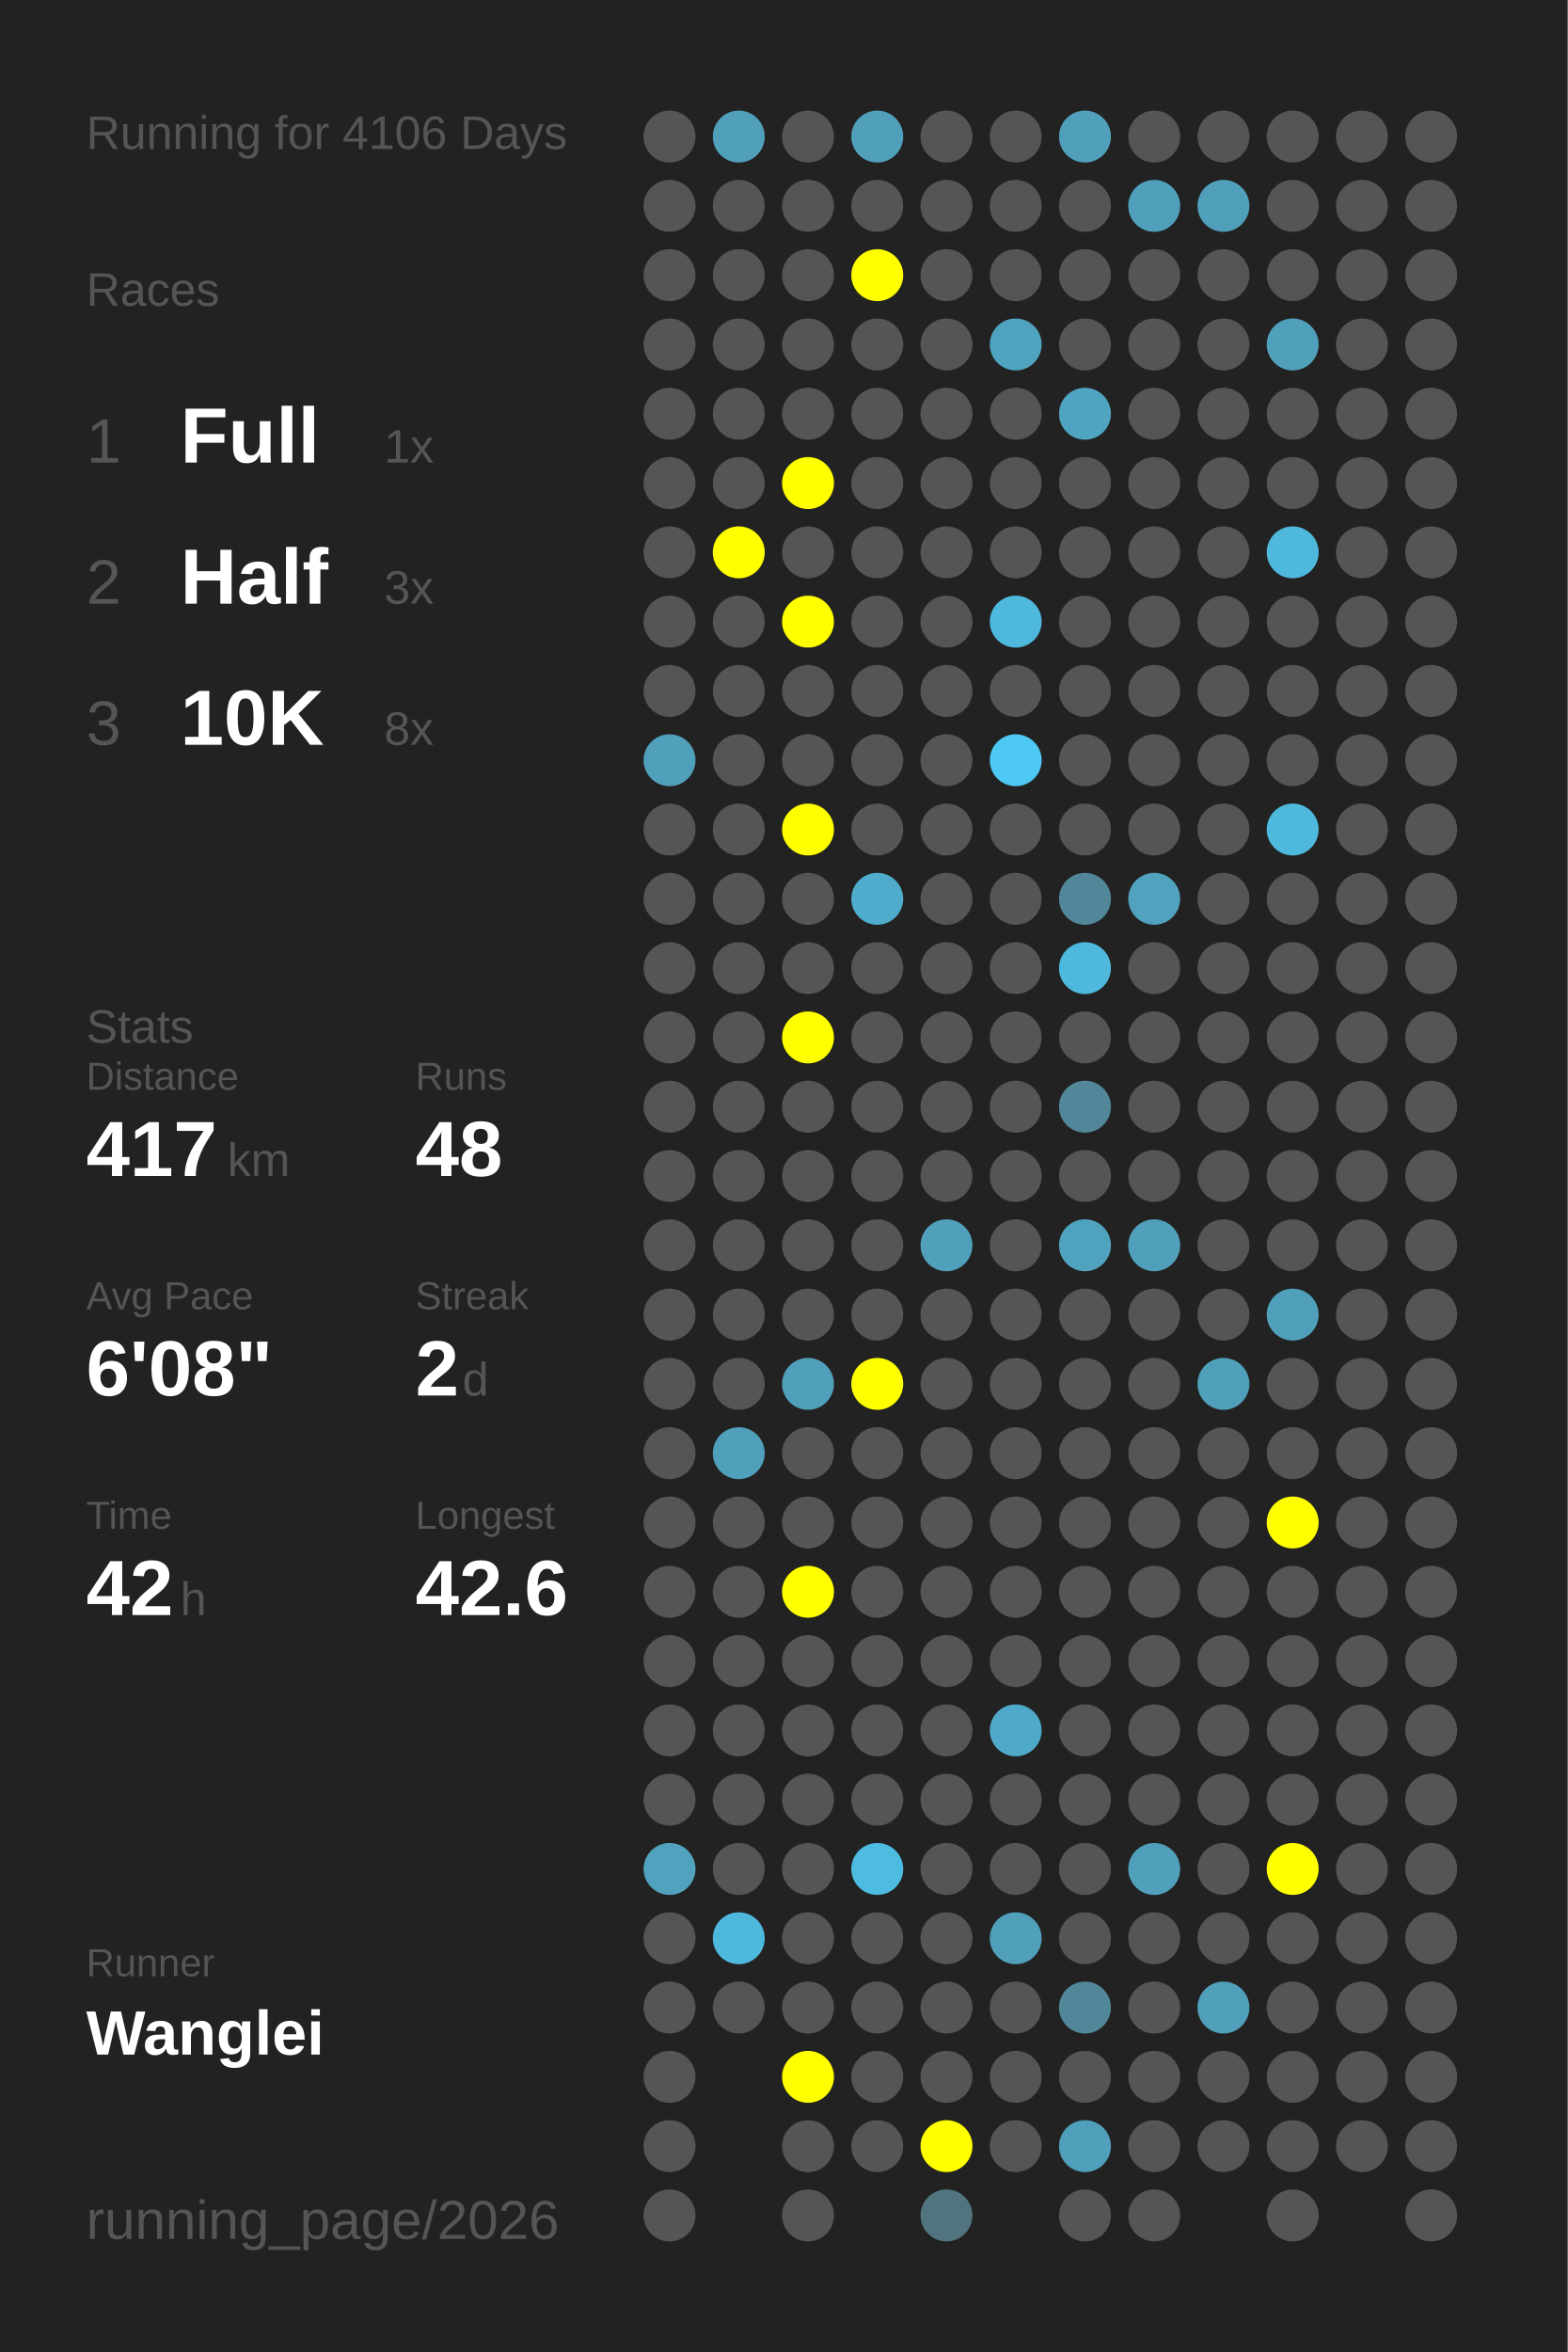
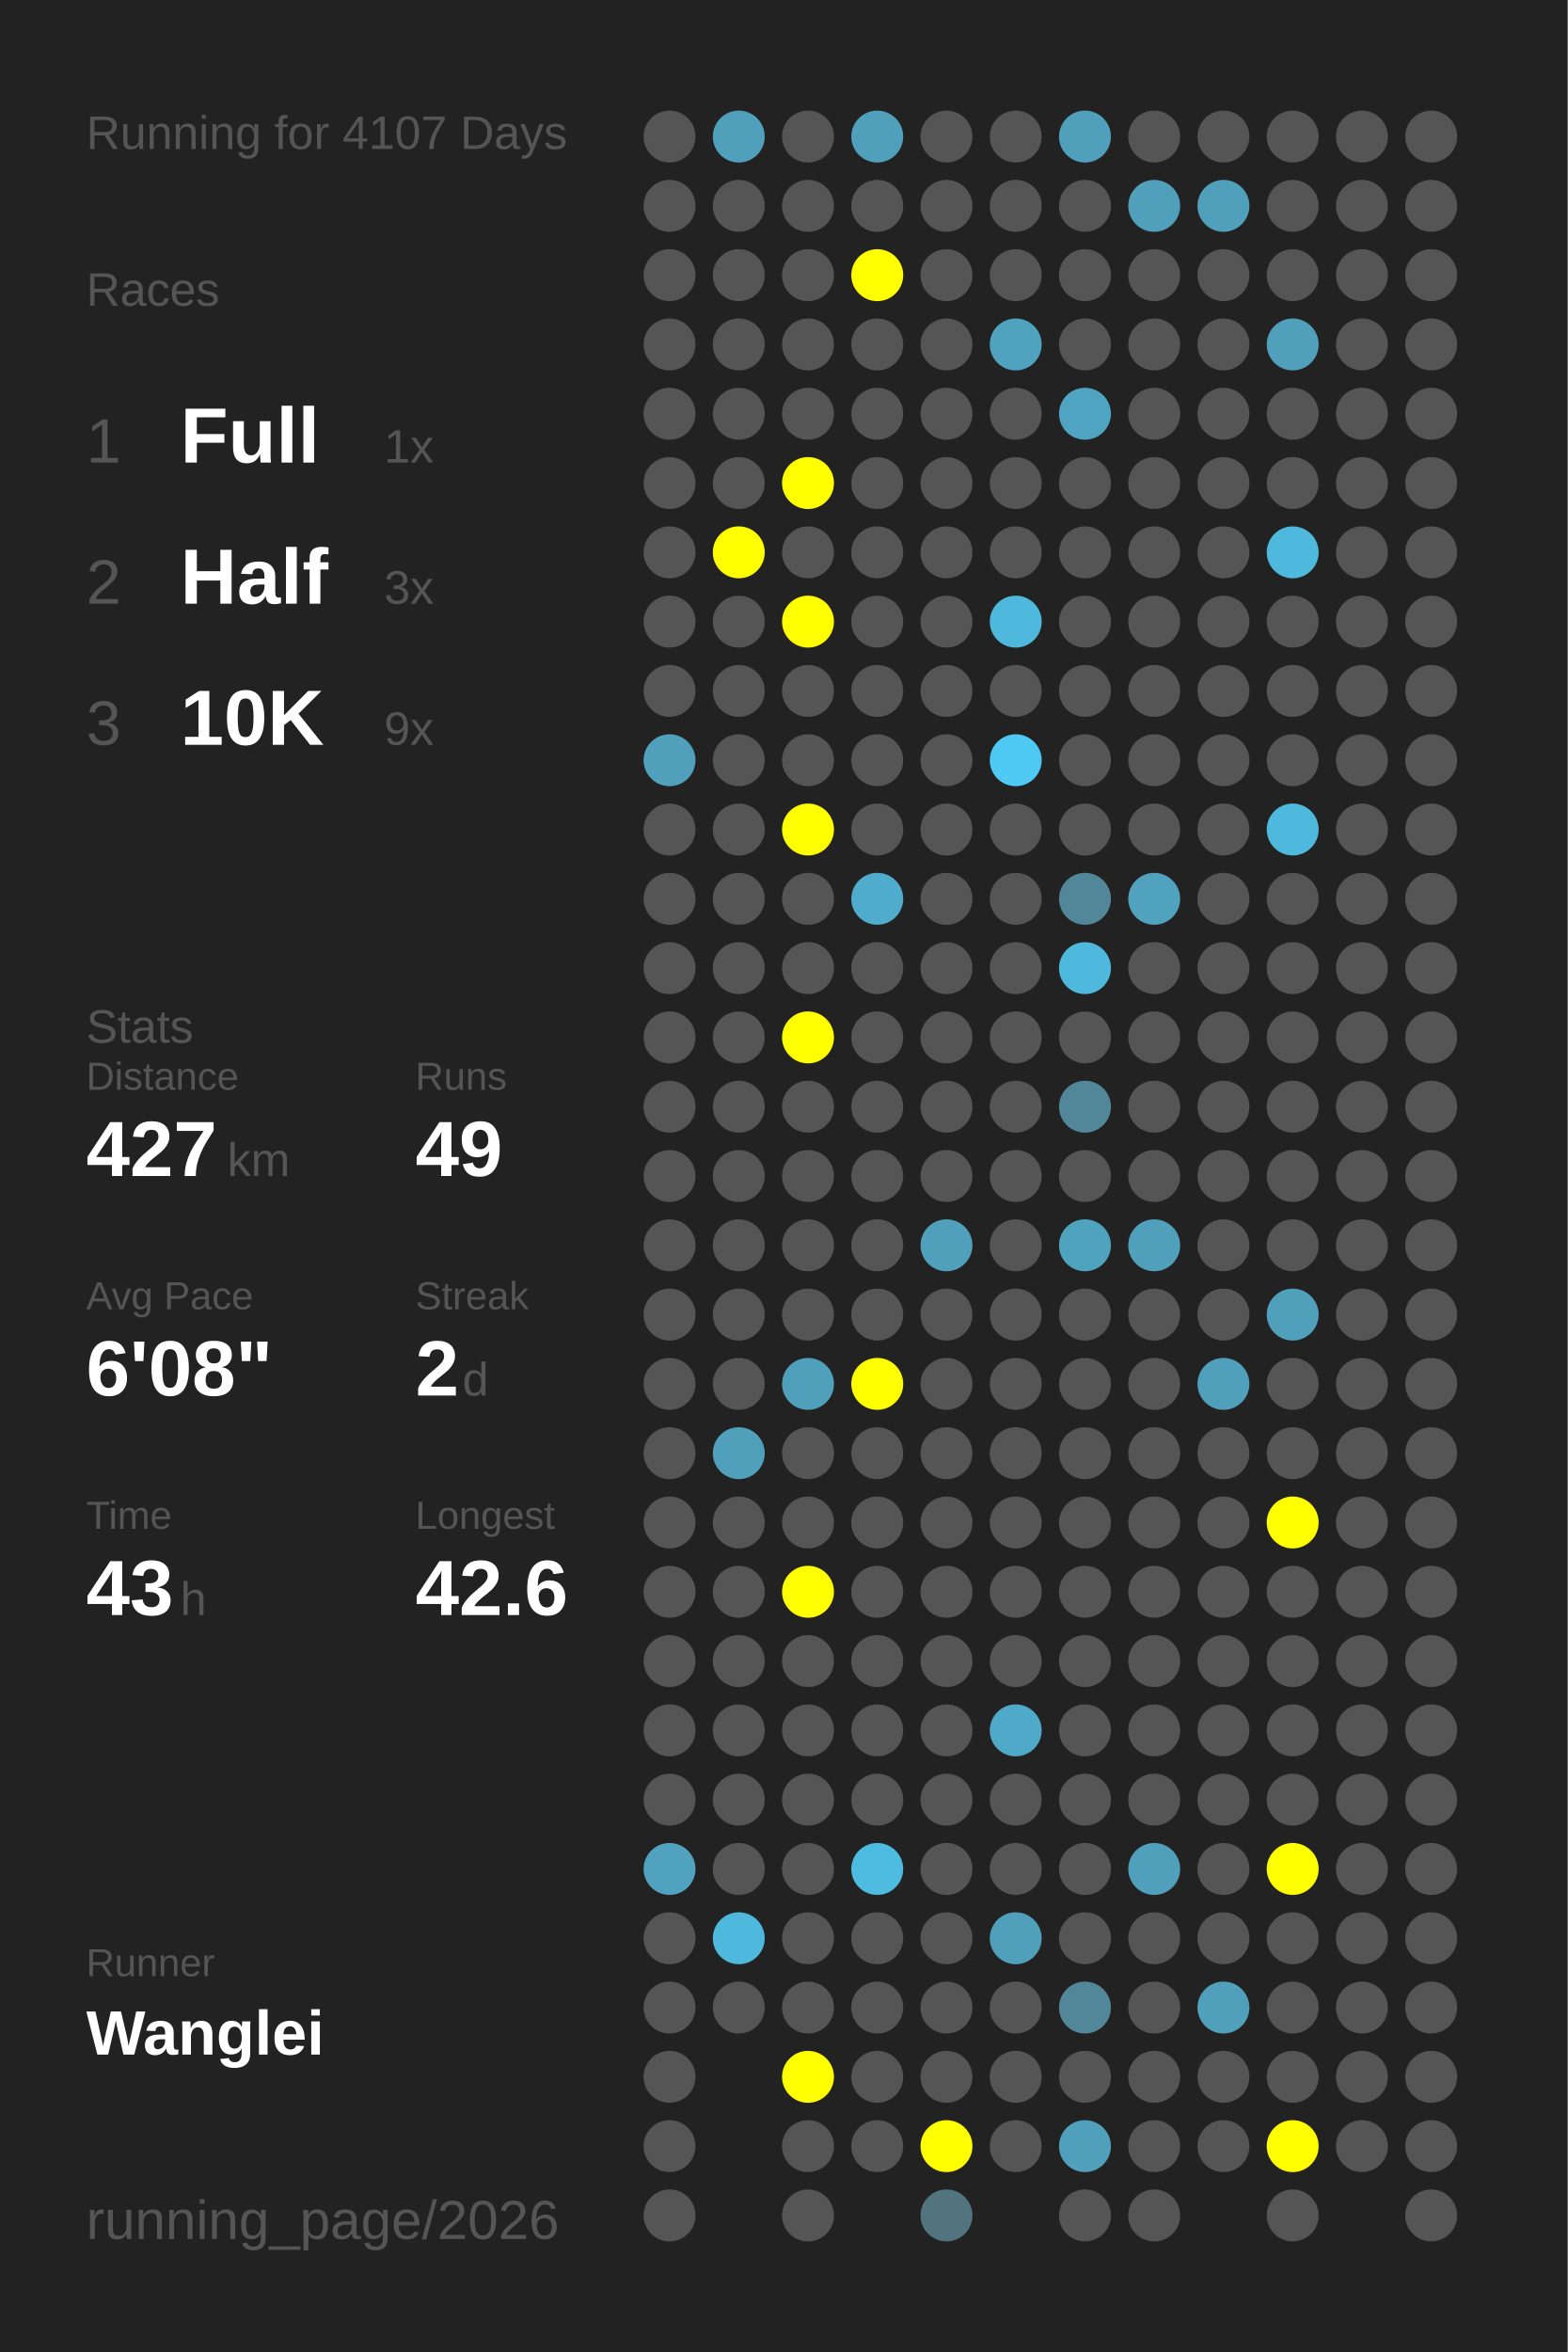
<svg xmlns="http://www.w3.org/2000/svg" baseProfile="full" height="300mm" version="1.1" viewBox="0,0,200,300" width="200mm">
  <defs />
  <rect fill="#222222" height="300" width="200" x="0" y="0" />
-   <text fill="#555555" style="font-size:6px; font-family:Arial;" x="11" y="19">Running for 4106 Days</text>
+   <text fill="#555555" style="font-size:6px; font-family:Arial;" x="11" y="19">Running for 4107 Days</text>
  <text fill="#555555" style="font-size:6px; font-family:Arial;" x="11" y="39">Races</text>
  <text fill="#555555" style="font-size:8px; font-family:Arial;" x="11" y="59">1</text>
  <text fill="#FFFFFF" style="font-size:10px; font-family:Arial; font-weight:bold;" x="23" y="59">Full</text>
  <text fill="#555555" style="font-size:6px; font-family:Arial;" x="49" y="59">1x</text>
  <text fill="#555555" style="font-size:8px; font-family:Arial;" x="11" y="77">2</text>
  <text fill="#FFFFFF" style="font-size:10px; font-family:Arial; font-weight:bold;" x="23" y="77">Half</text>
  <text fill="#555555" style="font-size:6px; font-family:Arial;" x="49" y="77">3x</text>
  <text fill="#555555" style="font-size:8px; font-family:Arial;" x="11" y="95">3</text>
  <text fill="#FFFFFF" style="font-size:10px; font-family:Arial; font-weight:bold;" x="23" y="95">10K</text>
-   <text fill="#555555" style="font-size:6px; font-family:Arial;" x="49" y="95">8x</text>
+   <text fill="#555555" style="font-size:6px; font-family:Arial;" x="49" y="95">9x</text>
  <text fill="#555555" style="font-size:6px; font-family:Arial;" x="11" y="133">Stats</text>
  <text fill="#555555" style="font-size:5px; font-family:Arial;" x="11" y="139">Distance</text>
-   <text fill="#FFFFFF" style="font-size:10px; font-family:Arial; font-weight:bold;" x="11" y="150">417</text>
+   <text fill="#FFFFFF" style="font-size:10px; font-family:Arial; font-weight:bold;" x="11" y="150">427</text>
  <text fill="#555555" style="font-size:6px; font-family:Arial;" x="29" y="150">km</text>
  <text fill="#555555" style="font-size:5px; font-family:Arial;" x="53" y="139">Runs</text>
-   <text fill="#FFFFFF" style="font-size:10px; font-family:Arial; font-weight:bold;" x="53" y="150">48</text>
+   <text fill="#FFFFFF" style="font-size:10px; font-family:Arial; font-weight:bold;" x="53" y="150">49</text>
  <text fill="#555555" style="font-size:5px; font-family:Arial;" x="11" y="167">Avg Pace</text>
  <text fill="#FFFFFF" style="font-size:10px; font-family:Arial; font-weight:bold;" x="11" y="178">6'08"</text>
  <text fill="#555555" style="font-size:5px; font-family:Arial;" x="53" y="167">Streak</text>
  <text fill="#FFFFFF" style="font-size:10px; font-family:Arial; font-weight:bold;" x="53" y="178">2</text>
  <text fill="#555555" style="font-size:6px; font-family:Arial;" x="59" y="178">d</text>
  <text fill="#555555" style="font-size:5px; font-family:Arial;" x="11" y="195">Time</text>
-   <text fill="#FFFFFF" style="font-size:10px; font-family:Arial; font-weight:bold;" x="11" y="206">42</text>
+   <text fill="#FFFFFF" style="font-size:10px; font-family:Arial; font-weight:bold;" x="11" y="206">43</text>
  <text fill="#555555" style="font-size:6px; font-family:Arial;" x="23" y="206">h</text>
  <text fill="#555555" style="font-size:5px; font-family:Arial;" x="53" y="195">Longest</text>
  <text fill="#FFFFFF" style="font-size:10px; font-family:Arial; font-weight:bold;" x="53" y="206">42.6</text>
  <text fill="#555555" style="font-size:5px; font-family:Arial;" x="11" y="252.065">Runner</text>
  <text fill="#FFFFFF" style="font-size:8px; font-family:Arial; font-weight:bold;" x="11" y="262.065">Wanglei</text>
  <text fill="#555555" style="font-size:7px; font-family:Arial;" x="11" y="285.581">running_page/2026</text>
  <circle cx="85.417" cy="17.419" fill="#555555" r="3.312" />
  <circle cx="85.417" cy="26.258" fill="#555555" r="3.312" />
  <circle cx="85.417" cy="35.097" fill="#555555" r="3.312" />
  <circle cx="85.417" cy="43.935" fill="#555555" r="3.312" />
  <circle cx="85.417" cy="52.774" fill="#555555" r="3.312" />
  <circle cx="85.417" cy="61.613" fill="#555555" r="3.312" />
  <circle cx="85.417" cy="70.452" fill="#555555" r="3.312" />
  <circle cx="85.417" cy="79.29" fill="#555555" r="3.312" />
  <circle cx="85.417" cy="88.129" fill="#555555" r="3.312" />
  <circle cx="85.417" cy="96.968" fill="#50a0bb" r="3.312" />
  <circle cx="85.417" cy="105.806" fill="#555555" r="3.312" />
  <circle cx="85.417" cy="114.645" fill="#555555" r="3.312" />
  <circle cx="85.417" cy="123.484" fill="#555555" r="3.312" />
  <circle cx="85.417" cy="132.323" fill="#555555" r="3.312" />
  <circle cx="85.417" cy="141.161" fill="#555555" r="3.312" />
  <circle cx="85.417" cy="150" fill="#555555" r="3.312" />
  <circle cx="85.417" cy="158.839" fill="#555555" r="3.312" />
  <circle cx="85.417" cy="167.677" fill="#555555" r="3.312" />
  <circle cx="85.417" cy="176.516" fill="#555555" r="3.312" />
  <circle cx="85.417" cy="185.355" fill="#555555" r="3.312" />
  <circle cx="85.417" cy="194.194" fill="#555555" r="3.312" />
  <circle cx="85.417" cy="203.032" fill="#555555" r="3.312" />
  <circle cx="85.417" cy="211.871" fill="#555555" r="3.312" />
  <circle cx="85.417" cy="220.71" fill="#555555" r="3.312" />
  <circle cx="85.417" cy="229.548" fill="#555555" r="3.312" />
  <circle cx="85.417" cy="238.387" fill="#50a2be" r="3.312" />
  <circle cx="85.417" cy="247.226" fill="#555555" r="3.312" />
  <circle cx="85.417" cy="256.065" fill="#555555" r="3.312" />
  <circle cx="85.417" cy="264.903" fill="#555555" r="3.312" />
  <circle cx="85.417" cy="273.742" fill="#555555" r="3.312" />
  <circle cx="85.417" cy="282.581" fill="#555555" r="3.312" />
  <circle cx="94.25" cy="17.419" fill="#50a0bb" r="3.312" />
  <circle cx="94.25" cy="26.258" fill="#555555" r="3.312" />
  <circle cx="94.25" cy="35.097" fill="#555555" r="3.312" />
  <circle cx="94.25" cy="43.935" fill="#555555" r="3.312" />
  <circle cx="94.25" cy="52.774" fill="#555555" r="3.312" />
  <circle cx="94.25" cy="61.613" fill="#555555" r="3.312" />
  <circle cx="94.25" cy="70.452" fill="#FFFF00" r="3.312" />
  <circle cx="94.25" cy="79.29" fill="#555555" r="3.312" />
  <circle cx="94.25" cy="88.129" fill="#555555" r="3.312" />
  <circle cx="94.25" cy="96.968" fill="#555555" r="3.312" />
  <circle cx="94.25" cy="105.806" fill="#555555" r="3.312" />
  <circle cx="94.25" cy="114.645" fill="#555555" r="3.312" />
  <circle cx="94.25" cy="123.484" fill="#555555" r="3.312" />
  <circle cx="94.25" cy="132.323" fill="#555555" r="3.312" />
  <circle cx="94.25" cy="141.161" fill="#555555" r="3.312" />
  <circle cx="94.25" cy="150" fill="#555555" r="3.312" />
  <circle cx="94.25" cy="158.839" fill="#555555" r="3.312" />
  <circle cx="94.25" cy="167.677" fill="#555555" r="3.312" />
  <circle cx="94.25" cy="176.516" fill="#555555" r="3.312" />
  <circle cx="94.25" cy="185.355" fill="#50a0bb" r="3.312" />
  <circle cx="94.25" cy="194.194" fill="#555555" r="3.312" />
  <circle cx="94.25" cy="203.032" fill="#555555" r="3.312" />
  <circle cx="94.25" cy="211.871" fill="#555555" r="3.312" />
  <circle cx="94.25" cy="220.71" fill="#555555" r="3.312" />
  <circle cx="94.25" cy="229.548" fill="#555555" r="3.312" />
  <circle cx="94.25" cy="238.387" fill="#555555" r="3.312" />
  <circle cx="94.25" cy="247.226" fill="#4eb9dd" r="3.312" />
  <circle cx="94.25" cy="256.065" fill="#555555" r="3.312" />
  <circle cx="103.083" cy="17.419" fill="#555555" r="3.312" />
  <circle cx="103.083" cy="26.258" fill="#555555" r="3.312" />
  <circle cx="103.083" cy="35.097" fill="#555555" r="3.312" />
  <circle cx="103.083" cy="43.935" fill="#555555" r="3.312" />
  <circle cx="103.083" cy="52.774" fill="#555555" r="3.312" />
  <circle cx="103.083" cy="61.613" fill="#FFFF00" r="3.312" />
  <circle cx="103.083" cy="70.452" fill="#555555" r="3.312" />
  <circle cx="103.083" cy="79.29" fill="#FFFF00" r="3.312" />
  <circle cx="103.083" cy="88.129" fill="#555555" r="3.312" />
  <circle cx="103.083" cy="96.968" fill="#555555" r="3.312" />
  <circle cx="103.083" cy="105.806" fill="#FFFF00" r="3.312" />
  <circle cx="103.083" cy="114.645" fill="#555555" r="3.312" />
  <circle cx="103.083" cy="123.484" fill="#555555" r="3.312" />
  <circle cx="103.083" cy="132.323" fill="#FFFF00" r="3.312" />
  <circle cx="103.083" cy="141.161" fill="#555555" r="3.312" />
  <circle cx="103.083" cy="150" fill="#555555" r="3.312" />
  <circle cx="103.083" cy="158.839" fill="#555555" r="3.312" />
  <circle cx="103.083" cy="167.677" fill="#555555" r="3.312" />
  <circle cx="103.083" cy="176.516" fill="#50a0bb" r="3.312" />
  <circle cx="103.083" cy="185.355" fill="#555555" r="3.312" />
  <circle cx="103.083" cy="194.194" fill="#555555" r="3.312" />
  <circle cx="103.083" cy="203.032" fill="#FFFF00" r="3.312" />
  <circle cx="103.083" cy="211.871" fill="#555555" r="3.312" />
  <circle cx="103.083" cy="220.71" fill="#555555" r="3.312" />
  <circle cx="103.083" cy="229.548" fill="#555555" r="3.312" />
  <circle cx="103.083" cy="238.387" fill="#555555" r="3.312" />
  <circle cx="103.083" cy="247.226" fill="#555555" r="3.312" />
  <circle cx="103.083" cy="256.065" fill="#555555" r="3.312" />
  <circle cx="103.083" cy="264.903" fill="#FFFF00" r="3.312" />
  <circle cx="103.083" cy="273.742" fill="#555555" r="3.312" />
  <circle cx="103.083" cy="282.581" fill="#555555" r="3.312" />
  <circle cx="111.917" cy="17.419" fill="#50a0bb" r="3.312" />
  <circle cx="111.917" cy="26.258" fill="#555555" r="3.312" />
  <circle cx="111.917" cy="35.097" fill="#FFFF00" r="3.312" />
  <circle cx="111.917" cy="43.935" fill="#555555" r="3.312" />
  <circle cx="111.917" cy="52.774" fill="#555555" r="3.312" />
  <circle cx="111.917" cy="61.613" fill="#555555" r="3.312" />
  <circle cx="111.917" cy="70.452" fill="#555555" r="3.312" />
  <circle cx="111.917" cy="79.29" fill="#555555" r="3.312" />
  <circle cx="111.917" cy="88.129" fill="#555555" r="3.312" />
  <circle cx="111.917" cy="96.968" fill="#555555" r="3.312" />
  <circle cx="111.917" cy="105.806" fill="#555555" r="3.312" />
  <circle cx="111.917" cy="114.645" fill="#4faccc" r="3.312" />
  <circle cx="111.917" cy="123.484" fill="#555555" r="3.312" />
  <circle cx="111.917" cy="132.323" fill="#555555" r="3.312" />
  <circle cx="111.917" cy="141.161" fill="#555555" r="3.312" />
  <circle cx="111.917" cy="150" fill="#555555" r="3.312" />
  <circle cx="111.917" cy="158.839" fill="#555555" r="3.312" />
  <circle cx="111.917" cy="167.677" fill="#555555" r="3.312" />
  <circle cx="111.917" cy="176.516" fill="#FFFF00" r="3.312" />
  <circle cx="111.917" cy="185.355" fill="#555555" r="3.312" />
  <circle cx="111.917" cy="194.194" fill="#555555" r="3.312" />
  <circle cx="111.917" cy="203.032" fill="#555555" r="3.312" />
  <circle cx="111.917" cy="211.871" fill="#555555" r="3.312" />
  <circle cx="111.917" cy="220.71" fill="#555555" r="3.312" />
  <circle cx="111.917" cy="229.548" fill="#555555" r="3.312" />
  <circle cx="111.917" cy="238.387" fill="#4ebce1" r="3.312" />
  <circle cx="111.917" cy="247.226" fill="#555555" r="3.312" />
  <circle cx="111.917" cy="256.065" fill="#555555" r="3.312" />
  <circle cx="111.917" cy="264.903" fill="#555555" r="3.312" />
  <circle cx="111.917" cy="273.742" fill="#555555" r="3.312" />
  <circle cx="120.75" cy="17.419" fill="#555555" r="3.312" />
  <circle cx="120.75" cy="26.258" fill="#555555" r="3.312" />
  <circle cx="120.75" cy="35.097" fill="#555555" r="3.312" />
  <circle cx="120.75" cy="43.935" fill="#555555" r="3.312" />
  <circle cx="120.75" cy="52.774" fill="#555555" r="3.312" />
  <circle cx="120.75" cy="61.613" fill="#555555" r="3.312" />
  <circle cx="120.75" cy="70.452" fill="#555555" r="3.312" />
  <circle cx="120.75" cy="79.29" fill="#555555" r="3.312" />
  <circle cx="120.75" cy="88.129" fill="#555555" r="3.312" />
  <circle cx="120.75" cy="96.968" fill="#555555" r="3.312" />
  <circle cx="120.75" cy="105.806" fill="#555555" r="3.312" />
  <circle cx="120.75" cy="114.645" fill="#555555" r="3.312" />
  <circle cx="120.75" cy="123.484" fill="#555555" r="3.312" />
  <circle cx="120.75" cy="132.323" fill="#555555" r="3.312" />
  <circle cx="120.75" cy="141.161" fill="#555555" r="3.312" />
  <circle cx="120.75" cy="150" fill="#555555" r="3.312" />
  <circle cx="120.75" cy="158.839" fill="#50a0bb" r="3.312" />
  <circle cx="120.75" cy="167.677" fill="#555555" r="3.312" />
  <circle cx="120.75" cy="176.516" fill="#555555" r="3.312" />
  <circle cx="120.75" cy="185.355" fill="#555555" r="3.312" />
  <circle cx="120.75" cy="194.194" fill="#555555" r="3.312" />
  <circle cx="120.75" cy="203.032" fill="#555555" r="3.312" />
  <circle cx="120.75" cy="211.871" fill="#555555" r="3.312" />
  <circle cx="120.75" cy="220.71" fill="#555555" r="3.312" />
  <circle cx="120.75" cy="229.548" fill="#555555" r="3.312" />
  <circle cx="120.75" cy="238.387" fill="#555555" r="3.312" />
  <circle cx="120.75" cy="247.226" fill="#555555" r="3.312" />
  <circle cx="120.75" cy="256.065" fill="#555555" r="3.312" />
  <circle cx="120.75" cy="264.903" fill="#555555" r="3.312" />
  <circle cx="120.75" cy="273.742" fill="#FFFF00" r="3.312" />
  <circle cx="120.75" cy="282.581" fill="#52747f" r="3.312" />
  <circle cx="129.583" cy="17.419" fill="#555555" r="3.312" />
  <circle cx="129.583" cy="26.258" fill="#555555" r="3.312" />
  <circle cx="129.583" cy="35.097" fill="#555555" r="3.312" />
  <circle cx="129.583" cy="43.935" fill="#4fa3bf" r="3.312" />
  <circle cx="129.583" cy="52.774" fill="#555555" r="3.312" />
  <circle cx="129.583" cy="61.613" fill="#555555" r="3.312" />
  <circle cx="129.583" cy="70.452" fill="#555555" r="3.312" />
  <circle cx="129.583" cy="79.29" fill="#4eb9dd" r="3.312" />
  <circle cx="129.583" cy="88.129" fill="#555555" r="3.312" />
  <circle cx="129.583" cy="96.968" fill="#4dc9f3" r="3.312" />
  <circle cx="129.583" cy="105.806" fill="#555555" r="3.312" />
  <circle cx="129.583" cy="114.645" fill="#555555" r="3.312" />
  <circle cx="129.583" cy="123.484" fill="#555555" r="3.312" />
  <circle cx="129.583" cy="132.323" fill="#555555" r="3.312" />
  <circle cx="129.583" cy="141.161" fill="#555555" r="3.312" />
  <circle cx="129.583" cy="150" fill="#555555" r="3.312" />
  <circle cx="129.583" cy="158.839" fill="#555555" r="3.312" />
  <circle cx="129.583" cy="167.677" fill="#555555" r="3.312" />
  <circle cx="129.583" cy="176.516" fill="#555555" r="3.312" />
  <circle cx="129.583" cy="185.355" fill="#555555" r="3.312" />
  <circle cx="129.583" cy="194.194" fill="#555555" r="3.312" />
  <circle cx="129.583" cy="203.032" fill="#555555" r="3.312" />
  <circle cx="129.583" cy="211.871" fill="#555555" r="3.312" />
  <circle cx="129.583" cy="220.71" fill="#4fa9c8" r="3.312" />
  <circle cx="129.583" cy="229.548" fill="#555555" r="3.312" />
  <circle cx="129.583" cy="238.387" fill="#555555" r="3.312" />
  <circle cx="129.583" cy="247.226" fill="#50a0bb" r="3.312" />
  <circle cx="129.583" cy="256.065" fill="#555555" r="3.312" />
  <circle cx="129.583" cy="264.903" fill="#555555" r="3.312" />
  <circle cx="129.583" cy="273.742" fill="#555555" r="3.312" />
  <circle cx="138.417" cy="17.419" fill="#50a0bb" r="3.312" />
  <circle cx="138.417" cy="26.258" fill="#555555" r="3.312" />
  <circle cx="138.417" cy="35.097" fill="#555555" r="3.312" />
  <circle cx="138.417" cy="43.935" fill="#555555" r="3.312" />
  <circle cx="138.417" cy="52.774" fill="#4fa4c1" r="3.312" />
  <circle cx="138.417" cy="61.613" fill="#555555" r="3.312" />
  <circle cx="138.417" cy="70.452" fill="#555555" r="3.312" />
  <circle cx="138.417" cy="79.29" fill="#555555" r="3.312" />
  <circle cx="138.417" cy="88.129" fill="#555555" r="3.312" />
  <circle cx="138.417" cy="96.968" fill="#555555" r="3.312" />
  <circle cx="138.417" cy="105.806" fill="#555555" r="3.312" />
  <circle cx="138.417" cy="114.645" fill="#518799" r="3.312" />
  <circle cx="138.417" cy="123.484" fill="#4eb9dd" r="3.312" />
  <circle cx="138.417" cy="132.323" fill="#555555" r="3.312" />
  <circle cx="138.417" cy="141.161" fill="#518799" r="3.312" />
  <circle cx="138.417" cy="150" fill="#555555" r="3.312" />
  <circle cx="138.417" cy="158.839" fill="#4fa3bf" r="3.312" />
  <circle cx="138.417" cy="167.677" fill="#555555" r="3.312" />
  <circle cx="138.417" cy="176.516" fill="#555555" r="3.312" />
  <circle cx="138.417" cy="185.355" fill="#555555" r="3.312" />
  <circle cx="138.417" cy="194.194" fill="#555555" r="3.312" />
  <circle cx="138.417" cy="203.032" fill="#555555" r="3.312" />
  <circle cx="138.417" cy="211.871" fill="#555555" r="3.312" />
  <circle cx="138.417" cy="220.71" fill="#555555" r="3.312" />
  <circle cx="138.417" cy="229.548" fill="#555555" r="3.312" />
  <circle cx="138.417" cy="238.387" fill="#555555" r="3.312" />
  <circle cx="138.417" cy="247.226" fill="#555555" r="3.312" />
  <circle cx="138.417" cy="256.065" fill="#518799" r="3.312" />
  <circle cx="138.417" cy="264.903" fill="#555555" r="3.312" />
  <circle cx="138.417" cy="273.742" fill="#50a0bb" r="3.312" />
  <circle cx="138.417" cy="282.581" fill="#555555" r="3.312" />
  <circle cx="147.25" cy="17.419" fill="#555555" r="3.312" />
  <circle cx="147.25" cy="26.258" fill="#50a0bb" r="3.312" />
  <circle cx="147.25" cy="35.097" fill="#555555" r="3.312" />
  <circle cx="147.25" cy="43.935" fill="#555555" r="3.312" />
  <circle cx="147.25" cy="52.774" fill="#555555" r="3.312" />
  <circle cx="147.25" cy="61.613" fill="#555555" r="3.312" />
  <circle cx="147.25" cy="70.452" fill="#555555" r="3.312" />
  <circle cx="147.25" cy="79.29" fill="#555555" r="3.312" />
  <circle cx="147.25" cy="88.129" fill="#555555" r="3.312" />
  <circle cx="147.25" cy="96.968" fill="#555555" r="3.312" />
  <circle cx="147.25" cy="105.806" fill="#555555" r="3.312" />
  <circle cx="147.25" cy="114.645" fill="#50a2be" r="3.312" />
  <circle cx="147.25" cy="123.484" fill="#555555" r="3.312" />
  <circle cx="147.25" cy="132.323" fill="#555555" r="3.312" />
  <circle cx="147.25" cy="141.161" fill="#555555" r="3.312" />
  <circle cx="147.25" cy="150" fill="#555555" r="3.312" />
  <circle cx="147.25" cy="158.839" fill="#50a0bb" r="3.312" />
  <circle cx="147.25" cy="167.677" fill="#555555" r="3.312" />
  <circle cx="147.25" cy="176.516" fill="#555555" r="3.312" />
  <circle cx="147.25" cy="185.355" fill="#555555" r="3.312" />
  <circle cx="147.25" cy="194.194" fill="#555555" r="3.312" />
  <circle cx="147.25" cy="203.032" fill="#555555" r="3.312" />
  <circle cx="147.25" cy="211.871" fill="#555555" r="3.312" />
  <circle cx="147.25" cy="220.71" fill="#555555" r="3.312" />
  <circle cx="147.25" cy="229.548" fill="#555555" r="3.312" />
  <circle cx="147.25" cy="238.387" fill="#50a0bb" r="3.312" />
  <circle cx="147.25" cy="247.226" fill="#555555" r="3.312" />
  <circle cx="147.25" cy="256.065" fill="#555555" r="3.312" />
  <circle cx="147.25" cy="264.903" fill="#555555" r="3.312" />
  <circle cx="147.25" cy="273.742" fill="#555555" r="3.312" />
  <circle cx="147.25" cy="282.581" fill="#555555" r="3.312" />
  <circle cx="156.083" cy="17.419" fill="#555555" r="3.312" />
  <circle cx="156.083" cy="26.258" fill="#50a0bb" r="3.312" />
  <circle cx="156.083" cy="35.097" fill="#555555" r="3.312" />
  <circle cx="156.083" cy="43.935" fill="#555555" r="3.312" />
  <circle cx="156.083" cy="52.774" fill="#555555" r="3.312" />
  <circle cx="156.083" cy="61.613" fill="#555555" r="3.312" />
  <circle cx="156.083" cy="70.452" fill="#555555" r="3.312" />
  <circle cx="156.083" cy="79.29" fill="#555555" r="3.312" />
  <circle cx="156.083" cy="88.129" fill="#555555" r="3.312" />
  <circle cx="156.083" cy="96.968" fill="#555555" r="3.312" />
  <circle cx="156.083" cy="105.806" fill="#555555" r="3.312" />
  <circle cx="156.083" cy="114.645" fill="#555555" r="3.312" />
  <circle cx="156.083" cy="123.484" fill="#555555" r="3.312" />
  <circle cx="156.083" cy="132.323" fill="#555555" r="3.312" />
  <circle cx="156.083" cy="141.161" fill="#555555" r="3.312" />
  <circle cx="156.083" cy="150" fill="#555555" r="3.312" />
  <circle cx="156.083" cy="158.839" fill="#555555" r="3.312" />
  <circle cx="156.083" cy="167.677" fill="#555555" r="3.312" />
  <circle cx="156.083" cy="176.516" fill="#50a0bb" r="3.312" />
  <circle cx="156.083" cy="185.355" fill="#555555" r="3.312" />
  <circle cx="156.083" cy="194.194" fill="#555555" r="3.312" />
  <circle cx="156.083" cy="203.032" fill="#555555" r="3.312" />
  <circle cx="156.083" cy="211.871" fill="#555555" r="3.312" />
  <circle cx="156.083" cy="220.71" fill="#555555" r="3.312" />
  <circle cx="156.083" cy="229.548" fill="#555555" r="3.312" />
  <circle cx="156.083" cy="238.387" fill="#555555" r="3.312" />
  <circle cx="156.083" cy="247.226" fill="#555555" r="3.312" />
  <circle cx="156.083" cy="256.065" fill="#50a0bb" r="3.312" />
  <circle cx="156.083" cy="264.903" fill="#555555" r="3.312" />
  <circle cx="156.083" cy="273.742" fill="#555555" r="3.312" />
  <circle cx="164.917" cy="17.419" fill="#555555" r="3.312" />
  <circle cx="164.917" cy="26.258" fill="#555555" r="3.312" />
  <circle cx="164.917" cy="35.097" fill="#555555" r="3.312" />
  <circle cx="164.917" cy="43.935" fill="#50a0bb" r="3.312" />
  <circle cx="164.917" cy="52.774" fill="#555555" r="3.312" />
  <circle cx="164.917" cy="61.613" fill="#555555" r="3.312" />
  <circle cx="164.917" cy="70.452" fill="#4eb9dd" r="3.312" />
  <circle cx="164.917" cy="79.29" fill="#555555" r="3.312" />
  <circle cx="164.917" cy="88.129" fill="#555555" r="3.312" />
  <circle cx="164.917" cy="96.968" fill="#555555" r="3.312" />
  <circle cx="164.917" cy="105.806" fill="#4eb9dd" r="3.312" />
  <circle cx="164.917" cy="114.645" fill="#555555" r="3.312" />
  <circle cx="164.917" cy="123.484" fill="#555555" r="3.312" />
  <circle cx="164.917" cy="132.323" fill="#555555" r="3.312" />
  <circle cx="164.917" cy="141.161" fill="#555555" r="3.312" />
  <circle cx="164.917" cy="150" fill="#555555" r="3.312" />
  <circle cx="164.917" cy="158.839" fill="#555555" r="3.312" />
  <circle cx="164.917" cy="167.677" fill="#50a0bc" r="3.312" />
  <circle cx="164.917" cy="176.516" fill="#555555" r="3.312" />
  <circle cx="164.917" cy="185.355" fill="#555555" r="3.312" />
  <circle cx="164.917" cy="194.194" fill="#FFFF00" r="3.312" />
  <circle cx="164.917" cy="203.032" fill="#555555" r="3.312" />
  <circle cx="164.917" cy="211.871" fill="#555555" r="3.312" />
  <circle cx="164.917" cy="220.71" fill="#555555" r="3.312" />
  <circle cx="164.917" cy="229.548" fill="#555555" r="3.312" />
  <circle cx="164.917" cy="238.387" fill="#FFFF00" r="3.312" />
  <circle cx="164.917" cy="247.226" fill="#555555" r="3.312" />
  <circle cx="164.917" cy="256.065" fill="#555555" r="3.312" />
  <circle cx="164.917" cy="264.903" fill="#555555" r="3.312" />
-   <circle cx="164.917" cy="273.742" fill="#555555" r="3.312" />
+   <circle cx="164.917" cy="273.742" fill="#FFFF00" r="3.312" />
  <circle cx="164.917" cy="282.581" fill="#555555" r="3.312" />
  <circle cx="173.75" cy="17.419" fill="#555555" r="3.312" />
  <circle cx="173.75" cy="26.258" fill="#555555" r="3.312" />
  <circle cx="173.75" cy="35.097" fill="#555555" r="3.312" />
  <circle cx="173.75" cy="43.935" fill="#555555" r="3.312" />
  <circle cx="173.75" cy="52.774" fill="#555555" r="3.312" />
  <circle cx="173.75" cy="61.613" fill="#555555" r="3.312" />
  <circle cx="173.75" cy="70.452" fill="#555555" r="3.312" />
  <circle cx="173.75" cy="79.29" fill="#555555" r="3.312" />
  <circle cx="173.75" cy="88.129" fill="#555555" r="3.312" />
  <circle cx="173.75" cy="96.968" fill="#555555" r="3.312" />
  <circle cx="173.75" cy="105.806" fill="#555555" r="3.312" />
  <circle cx="173.75" cy="114.645" fill="#555555" r="3.312" />
  <circle cx="173.75" cy="123.484" fill="#555555" r="3.312" />
  <circle cx="173.75" cy="132.323" fill="#555555" r="3.312" />
  <circle cx="173.75" cy="141.161" fill="#555555" r="3.312" />
  <circle cx="173.75" cy="150" fill="#555555" r="3.312" />
  <circle cx="173.75" cy="158.839" fill="#555555" r="3.312" />
  <circle cx="173.75" cy="167.677" fill="#555555" r="3.312" />
  <circle cx="173.75" cy="176.516" fill="#555555" r="3.312" />
  <circle cx="173.75" cy="185.355" fill="#555555" r="3.312" />
  <circle cx="173.75" cy="194.194" fill="#555555" r="3.312" />
  <circle cx="173.75" cy="203.032" fill="#555555" r="3.312" />
  <circle cx="173.75" cy="211.871" fill="#555555" r="3.312" />
  <circle cx="173.75" cy="220.71" fill="#555555" r="3.312" />
  <circle cx="173.75" cy="229.548" fill="#555555" r="3.312" />
  <circle cx="173.75" cy="238.387" fill="#555555" r="3.312" />
  <circle cx="173.75" cy="247.226" fill="#555555" r="3.312" />
  <circle cx="173.75" cy="256.065" fill="#555555" r="3.312" />
  <circle cx="173.75" cy="264.903" fill="#555555" r="3.312" />
  <circle cx="173.75" cy="273.742" fill="#555555" r="3.312" />
  <circle cx="182.583" cy="17.419" fill="#555555" r="3.312" />
  <circle cx="182.583" cy="26.258" fill="#555555" r="3.312" />
  <circle cx="182.583" cy="35.097" fill="#555555" r="3.312" />
  <circle cx="182.583" cy="43.935" fill="#555555" r="3.312" />
  <circle cx="182.583" cy="52.774" fill="#555555" r="3.312" />
  <circle cx="182.583" cy="61.613" fill="#555555" r="3.312" />
  <circle cx="182.583" cy="70.452" fill="#555555" r="3.312" />
  <circle cx="182.583" cy="79.29" fill="#555555" r="3.312" />
  <circle cx="182.583" cy="88.129" fill="#555555" r="3.312" />
  <circle cx="182.583" cy="96.968" fill="#555555" r="3.312" />
  <circle cx="182.583" cy="105.806" fill="#555555" r="3.312" />
  <circle cx="182.583" cy="114.645" fill="#555555" r="3.312" />
  <circle cx="182.583" cy="123.484" fill="#555555" r="3.312" />
  <circle cx="182.583" cy="132.323" fill="#555555" r="3.312" />
  <circle cx="182.583" cy="141.161" fill="#555555" r="3.312" />
  <circle cx="182.583" cy="150" fill="#555555" r="3.312" />
  <circle cx="182.583" cy="158.839" fill="#555555" r="3.312" />
  <circle cx="182.583" cy="167.677" fill="#555555" r="3.312" />
  <circle cx="182.583" cy="176.516" fill="#555555" r="3.312" />
  <circle cx="182.583" cy="185.355" fill="#555555" r="3.312" />
  <circle cx="182.583" cy="194.194" fill="#555555" r="3.312" />
  <circle cx="182.583" cy="203.032" fill="#555555" r="3.312" />
  <circle cx="182.583" cy="211.871" fill="#555555" r="3.312" />
  <circle cx="182.583" cy="220.71" fill="#555555" r="3.312" />
  <circle cx="182.583" cy="229.548" fill="#555555" r="3.312" />
  <circle cx="182.583" cy="238.387" fill="#555555" r="3.312" />
  <circle cx="182.583" cy="247.226" fill="#555555" r="3.312" />
  <circle cx="182.583" cy="256.065" fill="#555555" r="3.312" />
  <circle cx="182.583" cy="264.903" fill="#555555" r="3.312" />
  <circle cx="182.583" cy="273.742" fill="#555555" r="3.312" />
  <circle cx="182.583" cy="282.581" fill="#555555" r="3.312" />
</svg>
